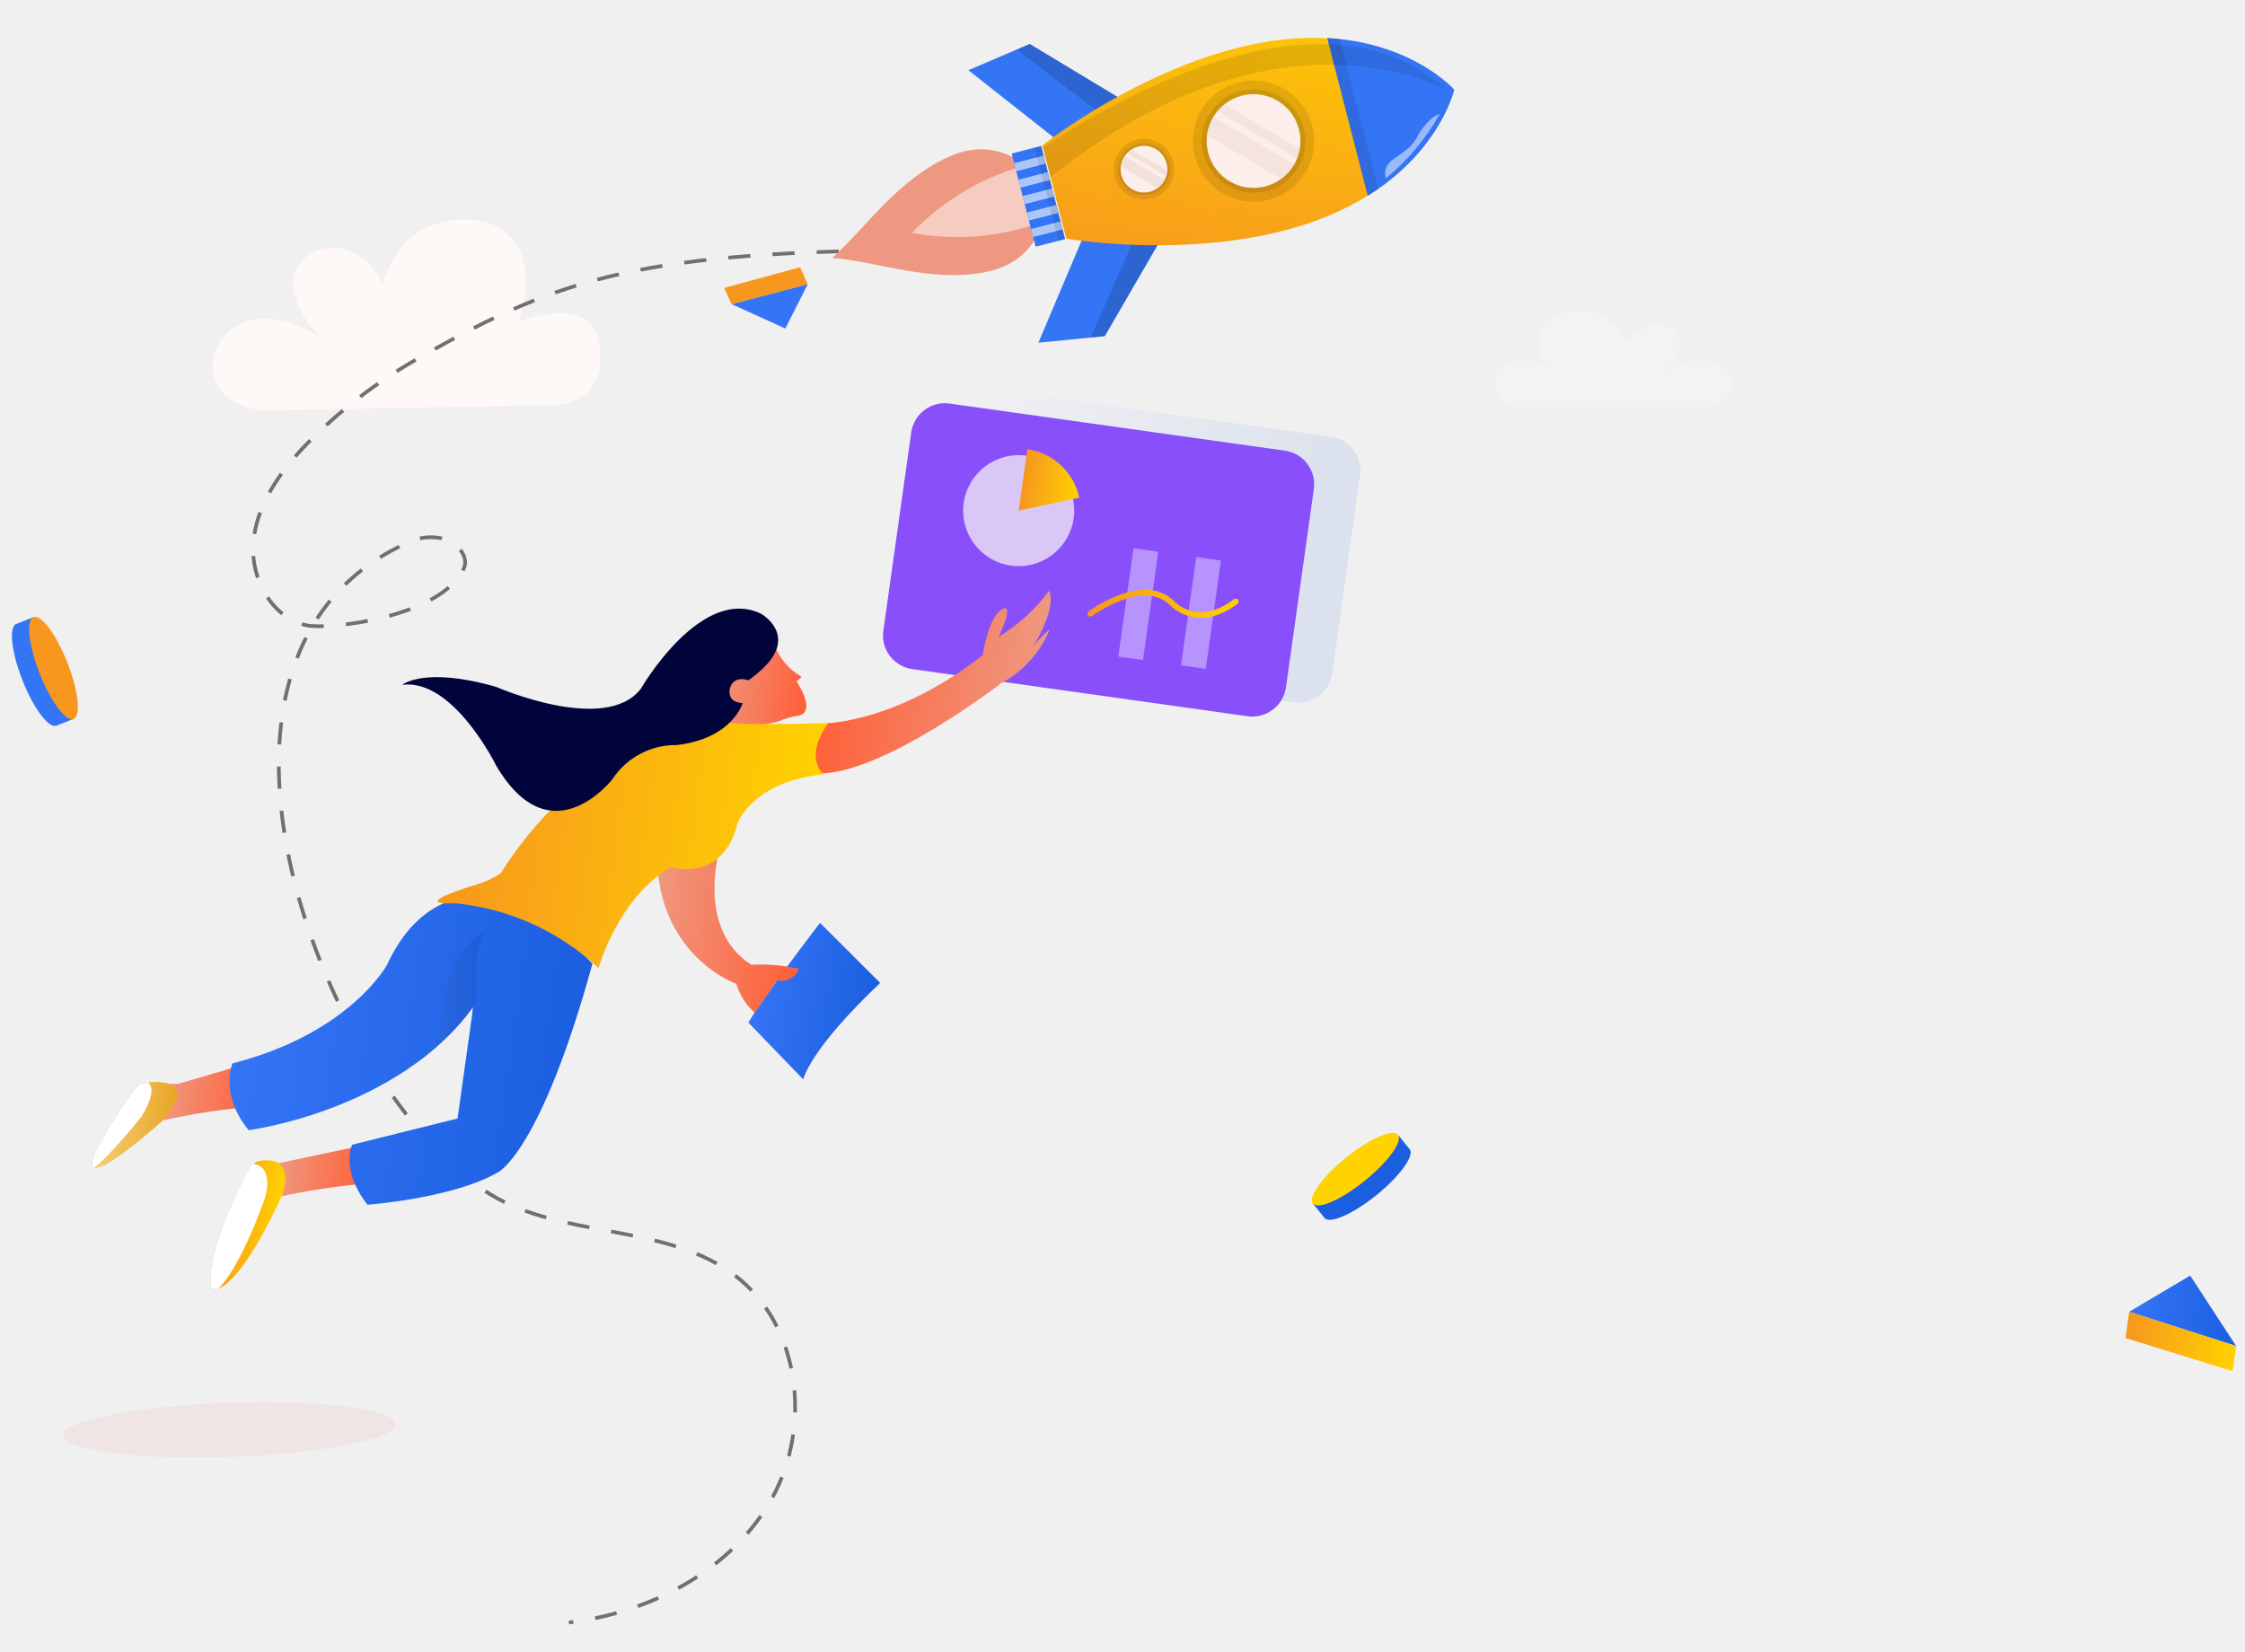
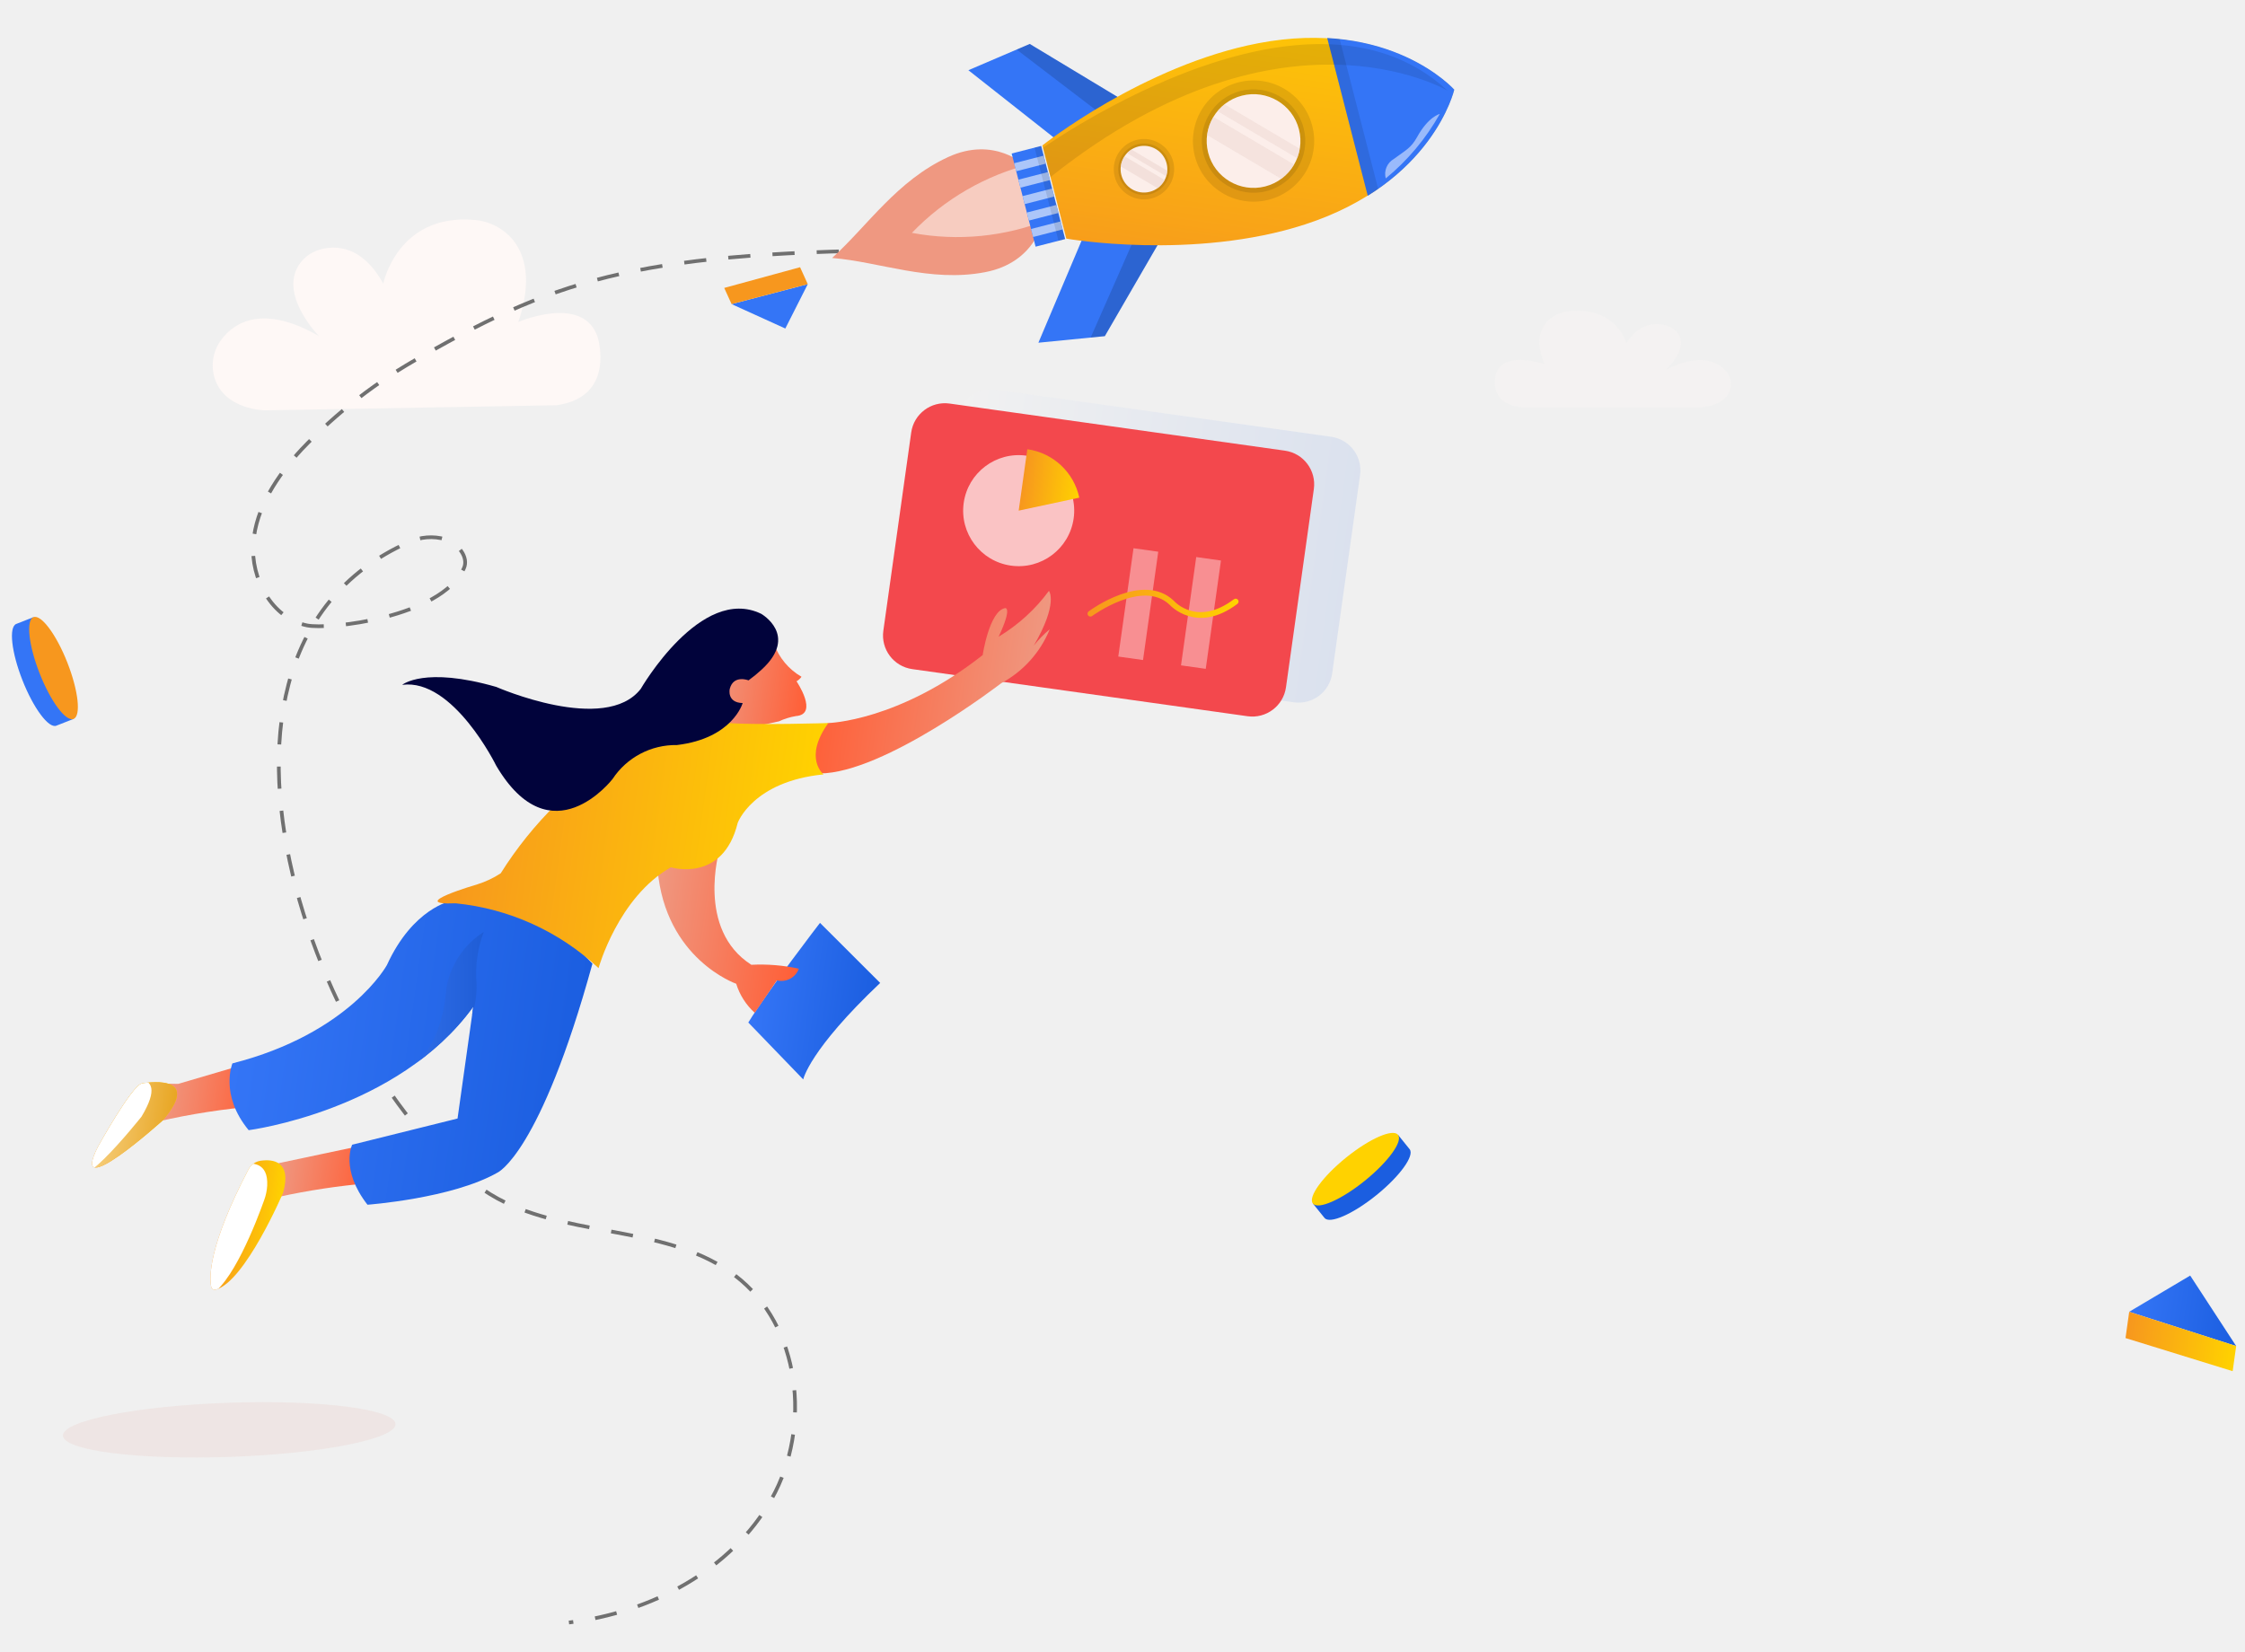
<svg xmlns="http://www.w3.org/2000/svg" xmlns:xlink="http://www.w3.org/1999/xlink" width="304.072" height="223.775" viewBox="0 0 304.072 223.775">
  <defs>
    <linearGradient id="linear-gradient" y1="0.5" x2="1" y2="0.5" gradientUnits="objectBoundingBox">
      <stop offset="0" stop-color="#f6ce7d" />
      <stop offset="1" stop-color="#e8a623" />
    </linearGradient>
    <linearGradient id="linear-gradient-2" x1="-13.697" y1="-35.331" x2="-12.479" y2="-35.331" gradientUnits="objectBoundingBox">
      <stop offset="0" stop-color="#3475f6" />
      <stop offset="1" stop-color="#1b5ee0" />
    </linearGradient>
    <linearGradient id="linear-gradient-3" x1="-15.776" y1="-40.368" x2="-14.37" y2="-40.368" gradientUnits="objectBoundingBox">
      <stop offset="0" stop-color="#f7971e" />
      <stop offset="1" stop-color="#ffd200" />
    </linearGradient>
    <linearGradient id="linear-gradient-4" x1="0" y1="0.5" x2="1" y2="0.5" xlink:href="#linear-gradient-2" />
    <linearGradient id="linear-gradient-5" x1="0" y1="0.5" x2="1" y2="0.5" xlink:href="#linear-gradient-3" />
    <linearGradient id="linear-gradient-6" x1="5.55" y1="-2.368" x2="6.329" y2="-2.368" gradientUnits="objectBoundingBox">
      <stop offset="0" stop-color="#ef9881" />
      <stop offset="1" stop-color="#ff5e36" />
    </linearGradient>
    <clipPath id="clip-path">
      <path id="Path_1013" data-name="Path 1013" d="M943.682,573.555l-11.637,5.192-13.884-8.1,7.734-4.68Z" transform="translate(-918.16 -565.971)" fill="none" />
    </clipPath>
    <linearGradient id="linear-gradient-7" x1="16.817" y1="-57.731" x2="17.266" y2="-57.731" xlink:href="#linear-gradient-2" />
    <clipPath id="clip-path-2">
      <path id="Path_1016" data-name="Path 1016" d="M952.686,591.221l-11.915,4.52-4.141,15.53,8.785-2.132Z" transform="translate(-936.63 -591.221)" fill="none" />
    </clipPath>
    <linearGradient id="linear-gradient-8" x1="26.787" y1="-38.475" x2="28.196" y2="-38.475" xlink:href="#linear-gradient-2" />
    <linearGradient id="linear-gradient-9" x1="33.49" y1="-183.285" x2="34.502" y2="-183.285" xlink:href="#linear-gradient-2" />
    <clipPath id="clip-path-3">
      <path id="Path_1019" data-name="Path 1019" d="M969.379,583.186c16.3-7.95,17.4-20.859,17.4-20.859s-9.879-8.433-27.045-2.582c-15.158,5.165-27.153,17.828-27.153,17.828l2.5,6.072,2.467,5.982S954.986,590.207,969.379,583.186Z" transform="translate(-932.582 -557.679)" fill="none" />
    </clipPath>
    <linearGradient id="linear-gradient-10" x1="2.951" y1="1.177" x2="2.951" y2="-0.377" xlink:href="#linear-gradient-3" />
    <linearGradient id="linear-gradient-11" x1="12.19" y1="-46.483" x2="13.337" y2="-46.483" xlink:href="#linear-gradient-2" />
    <clipPath id="clip-path-4">
      <path id="Path_1022" data-name="Path 1022" d="M969.182,581.309a6.349,6.349,0,1,1,3.449-8.29A6.35,6.35,0,0,1,969.182,581.309Z" transform="translate(-960.411 -569.089)" fill="none" />
    </clipPath>
    <clipPath id="clip-path-5">
      <path id="Path_1026" data-name="Path 1026" d="M950.821,586.655a3.164,3.164,0,1,1,1.719-4.13A3.164,3.164,0,0,1,950.821,586.655Z" transform="translate(-946.45 -580.567)" fill="none" />
    </clipPath>
    <linearGradient id="linear-gradient-12" x1="386.358" y1="-181.658" x2="389.194" y2="-181.658" gradientUnits="objectBoundingBox">
      <stop offset="0" stop-color="#acc6f9" />
      <stop offset="1" stop-color="#6f96e3" />
    </linearGradient>
    <linearGradient id="linear-gradient-13" x1="387.299" y1="-182.47" x2="390.135" y2="-182.47" xlink:href="#linear-gradient-12" />
    <linearGradient id="linear-gradient-14" x1="388.24" y1="-183.288" x2="391.076" y2="-183.288" xlink:href="#linear-gradient-12" />
    <linearGradient id="linear-gradient-15" x1="389.164" y1="-184.101" x2="392" y2="-184.101" xlink:href="#linear-gradient-12" />
    <linearGradient id="linear-gradient-16" x1="390.139" y1="-184.917" x2="392.975" y2="-184.917" xlink:href="#linear-gradient-12" />
    <linearGradient id="linear-gradient-17" x1="0" y1="0.5" x2="1" y2="0.5" xlink:href="#linear-gradient-6" />
    <linearGradient id="linear-gradient-18" y1="0.5" x2="1" y2="0.5" gradientUnits="objectBoundingBox">
      <stop offset="0" stop-color="#fff" />
      <stop offset="1" stop-color="#1b5ee0" />
    </linearGradient>
    <clipPath id="clip-path-6">
      <path id="Path_991" data-name="Path 991" d="M819.45,775.886c1.381-.528,3.632-.868,3.912,2.351a6.845,6.845,0,0,1-.132,1.969c-.569,2.775-2.745,12.4-5.836,14.044a.5.5,0,0,1-.7-.231c-.544-1.182-1.6-5.266,1.414-16.642A2.2,2.2,0,0,1,819.45,775.886Z" transform="translate(-816.069 -775.545)" fill="none" />
    </clipPath>
    <clipPath id="clip-path-7">
      <path id="Path_996" data-name="Path 996" d="M800.131,764.376s8.143-2.749,3.477,4.575c0,0-11.093,13.227-8.189,4.754C795.419,773.705,798.788,764.878,800.131,764.376Z" transform="translate(-794.935 -763.87)" fill="url(#linear-gradient)" />
    </clipPath>
    <clipPath id="clip-path-8">
      <path id="Path_999" data-name="Path 999" d="M842.709,725.585s-4.972,1.657-7.4,9.817c0,0-3.7,9.881-18.869,16.1,0,0-1.147,4.461,3.442,8.653,0,0,19.635-5.37,27.795-20.8v15.3l-13.642,5.5s-1.148,3.556,3.187,7.762c0,0,11.22-2.422,16.83-6.757,0,0,5.355-3.3,8.8-29.829l-9.435-7.213Z" transform="translate(-816.317 -724.115)" fill="none" />
    </clipPath>
    <linearGradient id="linear-gradient-26" x1="-0.263" y1="0.901" x2="1.551" y2="0.217" gradientUnits="objectBoundingBox">
      <stop offset="0" stop-color="#3270eb" />
      <stop offset="1" stop-color="#1957cf" />
    </linearGradient>
    <linearGradient id="linear-gradient-28" x1="1" y1="0.5" x2="0" y2="0.5" xlink:href="#linear-gradient-6" />
    <linearGradient id="linear-gradient-32" x1="41.977" y1="9.818" x2="43.477" y2="9.818" xlink:href="#linear-gradient-2" />
    <linearGradient id="linear-gradient-33" x1="50.904" y1="10.52" x2="52.733" y2="10.52" xlink:href="#linear-gradient-3" />
    <linearGradient id="linear-gradient-34" x1="52" y1="-44.937" x2="53.068" y2="-44.937" xlink:href="#linear-gradient-2" />
    <linearGradient id="linear-gradient-35" x1="46.079" y1="-45.03" x2="47.023" y2="-45.03" xlink:href="#linear-gradient-3" />
  </defs>
  <g id="plane_thumb" transform="translate(25.664 63.679) rotate(8)">
    <g id="Group_2424" data-name="Group 2424" transform="translate(92.297 51.205)">
      <g id="Group_2422" data-name="Group 2422" transform="translate(1.008)">
        <path id="Path_1006" data-name="Path 1006" d="M916.816,726.61a.293.293,0,0,1-.173-.056l-2.972-2.154a.295.295,0,1,1,.345-.477l2.972,2.154a.294.294,0,0,1-.172.533Z" transform="translate(-913.549 -723.866)" fill="#fff" />
      </g>
      <g id="Group_2423" data-name="Group 2423" transform="translate(0 1.9)">
        <path id="Path_1007" data-name="Path 1007" d="M917.035,730.174a.3.3,0,0,1-.175-.057l-4.472-3.3a.295.295,0,1,1,.351-.474l4.471,3.3a.295.295,0,0,1-.175.532Z" transform="translate(-912.268 -726.282)" fill="#fff" />
      </g>
    </g>
    <g id="Group_2414" data-name="Group 2414" transform="translate(164.296 66.224)">
      <path id="Path_986" data-name="Path 986" d="M933.745,765.173l1.827,1.708c.814.761,3.74-1.045,6.534-4.035s4.4-6.029,3.587-6.79l-1.827-1.708Z" transform="translate(-933.533 -754.174)" fill="url(#linear-gradient-2)" />
      <path id="Path_987" data-name="Path 987" d="M943.807,754.3c.814.761-.791,3.8-3.586,6.79s-5.72,4.8-6.534,4.035.792-3.8,3.586-6.79S942.994,753.54,943.807,754.3Z" transform="translate(-933.476 -754.127)" fill="url(#linear-gradient-3)" />
    </g>
    <g id="Group_2407" data-name="Group 2407" transform="translate(276.037 70.347)">
      <path id="Path_975" data-name="Path 975" d="M980.532,687.761l-7.5,6.008,14.994,2.58Z" transform="translate(-973.035 -687.761)" fill="url(#linear-gradient-4)" />
      <path id="Path_976" data-name="Path 976" d="M973.035,698.993V695.4l14.994,2.58v3.436Z" transform="translate(-973.035 -689.391)" fill="url(#linear-gradient-5)" />
    </g>
    <path id="Path_981" data-name="Path 981" d="M821.161,636.012s-5.656-5.934-2.264-10.068a5.083,5.083,0,0,1,2.666-1.666c2.007-.518,5.63-.506,8.425,4.783,0,0,2.088-9.448,12.4-8.422a7.577,7.577,0,0,1,5.293,2.836c1.531,2,2.551,5.42.51,11.1,0,0,8.391-3.461,10.549,1.786a5.788,5.788,0,0,1,.327,1.2c.366,2.062.706,7.578-5.911,8.382H813.768s-5.66-.08-6.884-4.644a5.822,5.822,0,0,1,1.1-5.1C809.748,633.977,813.621,631.516,821.161,636.012Z" transform="translate(-895.702 -520.138) rotate(-9)" fill="#fef8f6" />
    <g id="Group_2440" data-name="Group 2440" transform="translate(82.198 -79.522)">
      <path id="Path_982" data-name="Path 982" d="M892.45,603.558c-37.8,5.469-48.657,10.531-65.674,23.7a67.9,67.9,0,0,0-14.513,14.853c-2.755,3.988-5.008,8.631-4.706,13.469s3.9,9.714,8.741,10.034c2.973.2,17.782-3.546,19.974-10.588.51-1.637-1.3-3.254-2.988-3.57a7.049,7.049,0,0,0-4.926,1.1c-33.386,20.849,1.964,79.3,25.442,86.741,10.453,3.313,22.617.119,32.189,5.468,9.724,5.434,13.165,18.855,9.126,29.236s-14.1,17.583-24.871,20.441" transform="translate(-879.82 -567.468)" fill="none" stroke="#707070" stroke-miterlimit="10" stroke-width="0.5" stroke-dasharray="3" />
      <path id="Path_1009" data-name="Path 1009" d="M926.994,593.468l-3.388-7.021s-4.666-3.467-10.52.29c-6.407,4.112-9.461,10.671-13.656,15.725,6.446-.389,13.58,1.479,20.786-.979C926.8,599.239,926.994,593.468,926.994,593.468Z" transform="translate(-899.43 -563.506)" fill="url(#linear-gradient-6)" />
      <path id="Path_1010" data-name="Path 1010" d="M930.559,593.471l-1.736-3.6-1.687-3.494a33.623,33.623,0,0,0-14.707,11.509A33.175,33.175,0,0,0,930.559,593.471Z" transform="translate(-902.204 -563.802)" fill="#fff" opacity="0.5" />
      <g id="Group_2430" data-name="Group 2430" transform="translate(14.734 6.523)">
        <g id="Group_2427" data-name="Group 2427">
          <g id="Group_2426" data-name="Group 2426" clip-path="url(#clip-path)">
            <path id="Path_1011" data-name="Path 1011" d="M943.682,573.555l-11.637,5.192-13.884-8.1,7.734-4.68Z" transform="translate(-918.16 -565.971)" fill="url(#linear-gradient-7)" />
            <path id="Path_1012" data-name="Path 1012" d="M923.732,565.4l17.849,10.046,5.313-2.191-6.561-5.287-14.078-4.851Z" transform="translate(-919.349 -565.362)" opacity="0.15" />
          </g>
        </g>
        <g id="Group_2429" data-name="Group 2429" transform="translate(14.529 19.863)">
          <g id="Group_2428" data-name="Group 2428" clip-path="url(#clip-path-2)">
            <path id="Path_1014" data-name="Path 1014" d="M952.686,591.221l-11.915,4.52-4.141,15.53,8.785-2.132Z" transform="translate(-936.63 -591.221)" fill="url(#linear-gradient-8)" />
            <path id="Path_1015" data-name="Path 1015" d="M944.74,611.026l5.579-19.707,5.313-2.191L954.7,597.5l-6.566,13.365Z" transform="translate(-938.361 -590.775)" opacity="0.15" />
          </g>
        </g>
      </g>
      <rect id="Rectangle_396" data-name="Rectangle 396" width="13.036" height="4.132" transform="matrix(0.381, 0.924, -0.924, 0.381, 25.927, 19.984)" fill="url(#linear-gradient-9)" />
      <g id="Group_2432" data-name="Group 2432" transform="translate(26.078)">
        <g id="Group_2431" data-name="Group 2431" clip-path="url(#clip-path-3)">
          <path id="Path_1017" data-name="Path 1017" d="M969.255,583.229c16.3-7.95,17.442-20.875,17.442-20.875s-9.94-8.407-27.105-2.558c-15.157,5.165-27.213,17.853-27.213,17.853l2.5,6.072,2.467,5.982S954.862,590.25,969.255,583.229Z" transform="translate(-932.538 -557.689)" fill="url(#linear-gradient-10)" />
          <rect id="Rectangle_397" data-name="Rectangle 397" width="29.406" height="16.639" transform="translate(49.797 -10.504) rotate(67.59)" fill="url(#linear-gradient-11)" />
          <rect id="Rectangle_398" data-name="Rectangle 398" width="29.406" height="1.595" transform="translate(35.89 -4.769) rotate(67.59)" opacity="0.1" />
          <path id="Path_1018" data-name="Path 1018" d="M985.611,562.791s-24.731-10.3-52.738,20.274l-1.613-3.913S963.693,547.543,985.611,562.791Z" transform="translate(-932.3 -557.883)" opacity="0.1" />
        </g>
      </g>
      <circle id="Ellipse_79" data-name="Ellipse 79" cx="8.21" cy="8.21" r="8.21" transform="translate(42.892 17.38) rotate(-55.19)" opacity="0.1" />
      <path id="Path_1020" data-name="Path 1020" d="M969.254,581.737a7.006,7.006,0,1,1,3.806-9.148A7.005,7.005,0,0,1,969.254,581.737Z" transform="translate(-912.264 -559.935)" opacity="0.1" />
      <g id="Group_2435" data-name="Group 2435" transform="translate(47.969 8.975)">
        <g id="Group_2434" data-name="Group 2434" clip-path="url(#clip-path-4)">
          <path id="Path_1021" data-name="Path 1021" d="M969.182,581.309a6.349,6.349,0,1,1,3.449-8.29A6.35,6.35,0,0,1,969.182,581.309Z" transform="translate(-960.411 -569.089)" fill="#fceeea" />
          <g id="Group_2433" data-name="Group 2433" transform="translate(-1.866 1.23)" opacity="0.5">
            <rect id="Rectangle_399" data-name="Rectangle 399" width="2.553" height="15.49" transform="translate(0 4.412) rotate(-67.408)" fill="#edd7d1" />
            <rect id="Rectangle_400" data-name="Rectangle 400" width="1.276" height="15.49" transform="translate(1.346 1.178) rotate(-67.41)" fill="#edd7d1" />
          </g>
        </g>
      </g>
      <path id="Path_1023" data-name="Path 1023" d="M950.922,587.26a4.09,4.09,0,1,1,2.222-5.34A4.09,4.09,0,0,1,950.922,587.26Z" transform="translate(-909.212 -562.311)" opacity="0.1" />
      <path id="Path_1024" data-name="Path 1024" d="M950.857,586.869a3.49,3.49,0,1,1,1.9-4.558A3.49,3.49,0,0,1,950.857,586.869Z" transform="translate(-909.374 -562.474)" opacity="0.1" />
      <g id="Group_2438" data-name="Group 2438" transform="translate(36.987 18.004)">
        <g id="Group_2437" data-name="Group 2437" clip-path="url(#clip-path-5)">
          <path id="Path_1025" data-name="Path 1025" d="M950.821,586.655a3.164,3.164,0,1,1,1.719-4.13A3.164,3.164,0,0,1,950.821,586.655Z" transform="translate(-946.45 -580.567)" fill="#fceeea" />
          <g id="Group_2436" data-name="Group 2436" transform="translate(-1.594 0.069)" opacity="0.6">
            <rect id="Rectangle_401" data-name="Rectangle 401" width="1.447" height="8.78" transform="translate(0 2.501) rotate(-67.412)" fill="#edd7d1" />
            <rect id="Rectangle_402" data-name="Rectangle 402" width="0.723" height="8.78" transform="translate(0.763 0.668) rotate(-67.412)" fill="#edd7d1" />
          </g>
        </g>
      </g>
      <g id="Group_2439" data-name="Group 2439" transform="translate(22.625 21.24)">
        <rect id="Rectangle_403" data-name="Rectangle 403" width="1.122" height="4.132" transform="translate(3.82 0) rotate(67.591)" fill="url(#linear-gradient-12)" />
        <rect id="Rectangle_404" data-name="Rectangle 404" width="1.122" height="4.132" transform="translate(4.697 2.125) rotate(67.591)" fill="url(#linear-gradient-13)" />
        <rect id="Rectangle_405" data-name="Rectangle 405" width="1.122" height="4.132" transform="translate(5.573 4.25) rotate(67.588)" fill="url(#linear-gradient-14)" />
        <rect id="Rectangle_406" data-name="Rectangle 406" width="1.122" height="4.132" transform="translate(6.449 6.376) rotate(67.591)" fill="url(#linear-gradient-15)" />
        <rect id="Rectangle_407" data-name="Rectangle 407" width="1.122" height="4.132" transform="translate(7.326 8.501) rotate(67.589)" fill="url(#linear-gradient-16)" />
      </g>
      <rect id="Rectangle_408" data-name="Rectangle 408" width="13.036" height="0.93" transform="matrix(0.381, 0.924, -0.924, 0.381, 25.927, 19.984)" opacity="0.1" />
      <path id="Path_1027" data-name="Path 1027" d="M997.9,568.077a30.749,30.749,0,0,1-6.032,9.668,2.337,2.337,0,0,1,.72-2.764c1.456-1.436,2.09-1.771,2.707-3.379C996.435,568.618,997.9,568.077,997.9,568.077Z" transform="translate(-919.114 -559.897)" fill="#fff" opacity="0.5" />
    </g>
    <g id="Group_2421" data-name="Group 2421" transform="translate(0 0)">
      <path id="Path_988" data-name="Path 988" d="M837.786,771.028l-1.068-.789-9.977,3.62.7,4.5a95.418,95.418,0,0,1,11.648-3.48Z" transform="translate(-801.721 -682.557)" fill="url(#linear-gradient-17)" />
      <g id="Group_2412" data-name="Group 2412" transform="translate(96.094 -25.988)">
        <rect id="Rectangle_392" data-name="Rectangle 392" width="55.071" height="36.328" rx="4.604" transform="translate(5.937 0)" opacity="0.1" fill="url(#linear-gradient-18)" />
-         <rect id="Rectangle_393" data-name="Rectangle 393" width="55.071" height="36.329" rx="4.604" transform="translate(0 2.738)" fill="#884ffb" />
+         <rect id="Rectangle_393" data-name="Rectangle 393" width="55.071" height="36.329" rx="4.604" transform="translate(0 2.738)" fill="#F3484D" />
        <g id="Group_2410" data-name="Group 2410" transform="translate(27.061 18.68)">
          <rect id="Rectangle_394" data-name="Rectangle 394" width="3.384" height="14.818" transform="translate(4.938)" fill="#fff" opacity="0.39" />
          <rect id="Rectangle_395" data-name="Rectangle 395" width="3.384" height="14.818" transform="translate(13.516)" fill="#fff" opacity="0.39" />
          <g id="Group_2409" data-name="Group 2409" transform="translate(0 4.834)">
            <path id="Path_979" data-name="Path 979" d="M951.889,660.776a.393.393,0,0,1-.276-.673c.266-.261,6.536-6.355,11.2-3.035.175.148,3.673,3.051,8.05-1.327a.393.393,0,0,1,.556.556c-4.909,4.909-9.052,1.425-9.092,1.388-4.1-2.916-10.1,2.918-10.162,2.977A.391.391,0,0,1,951.889,660.776Z" transform="translate(-951.496 -655.626)" fill="url(#linear-gradient-5)" />
          </g>
        </g>
        <g id="Group_2411" data-name="Group 2411" transform="translate(8.369 7.4)">
          <circle id="Ellipse_78" data-name="Ellipse 78" cx="7.52" cy="7.52" r="7.52" transform="translate(0 0.883)" fill="#fef8f6" opacity="0.7" />
          <path id="Path_980" data-name="Path 980" d="M945.177,640.659a8.4,8.4,0,0,0-7.884-5.518v8.4Z" transform="translate(-929.773 -635.141)" fill="url(#linear-gradient-5)" />
        </g>
      </g>
      <path id="Path_989" data-name="Path 989" d="M822.368,774.8c1.578-.458,4.212-.6,3.619,3.884,0,0-3.424,12.629-7.19,14.245a.505.505,0,0,1-.674-.289c-.445-1.225-1.153-5.382,2.789-16.469A2.194,2.194,0,0,1,822.368,774.8Z" transform="translate(-799.807 -683.483)" fill="url(#linear-gradient-5)" />
      <g id="Group_2416" data-name="Group 2416" transform="translate(16.624 91.856)">
        <g id="Group_2415" data-name="Group 2415" clip-path="url(#clip-path-6)">
          <path id="Path_990" data-name="Path 990" d="M822.368,774.8c1.578-.458,4.212-.6,3.619,3.884,0,0-3.424,12.629-7.19,14.245a.505.505,0,0,1-.674-.289c-.445-1.225-1.153-5.382,2.789-16.469A2.194,2.194,0,0,1,822.368,774.8Z" transform="translate(-816.432 -775.339)" fill="#fff" />
        </g>
      </g>
      <path id="Path_992" data-name="Path 992" d="M814.739,759.37l-7.568,3.427-1.571.19-.429,5.236a95.214,95.214,0,0,1,13.089-3.951Z" transform="translate(-797.119 -680.237)" fill="url(#linear-gradient-17)" />
      <path id="Path_993" data-name="Path 993" d="M800.131,764.376s8.143-2.749,3.477,4.575c0,0-11.093,13.227-8.189,4.754C795.419,773.705,798.788,764.878,800.131,764.376Z" transform="translate(-794.935 -681.198)" fill="url(#linear-gradient-5)" />
      <g id="Group_2418" data-name="Group 2418" transform="translate(0 82.673)">
        <path id="Path_994" data-name="Path 994" d="M800.131,764.376s8.143-2.749,3.477,4.575c0,0-11.093,13.227-8.189,4.754C795.419,773.705,798.788,764.878,800.131,764.376Z" transform="translate(-794.935 -763.87)" fill="url(#linear-gradient)" />
        <g id="Group_2417" data-name="Group 2417" clip-path="url(#clip-path-7)">
          <path id="Path_995" data-name="Path 995" d="M796.046,764.9s7.576-4.059,4.186,3.937c0,0-8.751,14.879-7.29,6.043C792.942,774.88,794.8,765.619,796.046,764.9Z" transform="translate(-794.475 -763.87)" fill="#fff" />
        </g>
      </g>
      <path id="Path_997" data-name="Path 997" d="M842.709,725.585s-4.972,1.657-7.4,9.817c0,0-3.7,9.881-18.869,16.1,0,0-1.147,4.461,3.442,8.653,0,0,19.635-5.37,27.795-20.8v15.3l-13.642,5.5s-1.148,3.556,3.187,7.762c0,0,11.22-2.422,16.83-6.757,0,0,5.355-3.3,8.8-29.829l-9.435-7.213Z" transform="translate(-799.497 -672.715)" fill="url(#linear-gradient-4)" />
      <g id="Group_2420" data-name="Group 2420" transform="translate(16.82 51.4)">
        <g id="Group_2419" data-name="Group 2419" clip-path="url(#clip-path-8)">
          <path id="Path_998" data-name="Path 998" d="M847.156,749.849s3.666-2.619,3.15-11.25a11.276,11.276,0,0,1,3.954-8.116,15.723,15.723,0,0,0,0,7.047,12.463,12.463,0,0,1,0,4.3l-1.978,7.563Z" transform="translate(-822.897 -725.474)" fill="url(#linear-gradient-26)" />
        </g>
      </g>
      <path id="Path_1000" data-name="Path 1000" d="M896.651,674.414a8.452,8.452,0,0,0,4.3,3.889,2.054,2.054,0,0,1-.58.7s3.642,4.013.58,4.676a9.023,9.023,0,0,0-2.193,1.034l-4.386,1.613h-3.434s-2.235-4.8-2.111-5.255,1.779-4.386,1.779-4.386Z" transform="translate(-814.969 -662.11)" fill="url(#linear-gradient-17)" />
      <path id="Path_1001" data-name="Path 1001" d="M909.18,680.666s9.379-1.539,19.419-12.025c0,0,.053-6.078,2.144-6.732,0,0,.958-.261-.349,3.965a23.5,23.5,0,0,0,5.883-7.1s1.524,1.453-1,7.633a14.586,14.586,0,0,1,1.83-2.491,14.479,14.479,0,0,1-5.491,8.149s-13.958,14.276-22.635,15.526l-2.562-2.754.96-3.106Z" transform="translate(-818.723 -658.772)" fill="url(#linear-gradient-28)" />
      <path id="Path_1002" data-name="Path 1002" d="M911.2,720.886s-5.628,9.9-7.739,14.719l8.442,6.6s.216-4,8.5-14.394Z" transform="translate(-818.093 -672.026)" fill="url(#linear-gradient-4)" />
      <path id="Path_1003" data-name="Path 1003" d="M892.256,710.866s-1.672,11.087,6.442,14.8a24.387,24.387,0,0,1,6.442-.372,2.519,2.519,0,0,1-2.726,1.982l-2.354,4.769a8.828,8.828,0,0,1-3.036-3.549s-9.972-1.964-12.7-13.857Z" transform="translate(-814.009 -669.888)" fill="url(#linear-gradient-17)" />
      <path id="Path_1004" data-name="Path 1004" d="M852.6,714.854s-9.327,4.212-2.572,2.961a33.118,33.118,0,0,1,20.394,6s1.3-9.882,7.8-14.888c0,0,7.282,1.171,8.127-7.216,0,0,1.235-5.851,10.6-8.126,0,0-3.056-1.8-.326-6.977,0,0-9.1,1.58-13.587,1.905l-11.848,3.913-9.481,10.138a51.552,51.552,0,0,0-6.192,10.374A12.658,12.658,0,0,1,852.6,714.854Z" transform="translate(-806.167 -664.711)" fill="url(#linear-gradient-5)" />
      <path id="Path_1005" data-name="Path 1005" d="M836.354,685.791s2.6-2.922,12.661-1.493c0,0,15.5,4.363,19.412-2.467,0,0,6.1-15.128,14.738-12.336,0,0,5.464,2.157,1.141,7.441a19.81,19.81,0,0,1-1.583,1.724s-2.14-.521-2.361,1.51c0,0-.164,1.894,2,1.647,0,0-.662,4.923-8.025,6.872a10.235,10.235,0,0,0-7.991,5.764s-6.726,11.881-15.859.411C850.493,694.865,843.068,683.918,836.354,685.791Z" transform="translate(-803.773 -660.987)" fill="#01033b" />
      <g id="Group_2413" data-name="Group 2413" transform="translate(-20.732 22.598)">
        <path id="Path_984" data-name="Path 984" d="M804.969,681.562l-2.177,1.232c-.969.549-.122,3.88,1.893,7.442s4.436,6,5.4,5.454l2.177-1.232Z" transform="translate(-802.391 -681.485)" fill="url(#linear-gradient-32)" />
        <path id="Path_985" data-name="Path 985" d="M812.857,694.438c-.97.549-3.389-1.893-5.4-5.454s-2.863-6.893-1.893-7.442,3.39,1.893,5.4,5.455S813.827,693.89,812.857,694.438Z" transform="translate(-802.981 -681.464)" fill="url(#linear-gradient-33)" />
      </g>
      <path id="Path_983" data-name="Path 983" d="M919.544,767.094s3.444-3.064,1.379-5.2a3.214,3.214,0,0,0-1.623-.86c-1.222-.268-3.428-.261-5.13,2.47,0,0-1.272-4.879-7.552-4.349a4.9,4.9,0,0,0-3.223,1.464c-.932,1.033-1.553,2.8-.31,5.734,0,0-5.11-1.787-6.424.922a2.669,2.669,0,0,0-.2.618c-.223,1.065-.43,3.913,3.6,4.329h23.985s3.447-.041,4.192-2.4a2.663,2.663,0,0,0-.667-2.636C926.494,766.043,924.136,764.772,919.544,767.094Z" transform="translate(-821.204 -672.961) rotate(-8)" fill="#fef8f6" opacity="0.26" />
      <path id="Path_1008" data-name="Path 1008" d="M45.074,3.67c0,2.026-10.09,3.669-22.537,3.669S0,5.7,0,3.67,10.09,0,22.538,0,45.074,1.643,45.074,3.67Z" transform="translate(0.595 128.305) rotate(-10)" fill="#ead1cc" opacity="0.34" />
      <g id="Group_2408" data-name="Group 2408" transform="translate(68.289 -38.722)">
        <path id="Path_977" data-name="Path 977" d="M891.058,618.625l2.176-6.375-9.842,4.114Z" transform="translate(-882.099 -610.123)" fill="url(#linear-gradient-34)" />
        <path id="Path_978" data-name="Path 978" d="M891.531,609.546l1.352,2.127-9.842,4.114-1.293-2.033Z" transform="translate(-881.748 -609.546)" fill="url(#linear-gradient-35)" />
      </g>
    </g>
  </g>
</svg>
